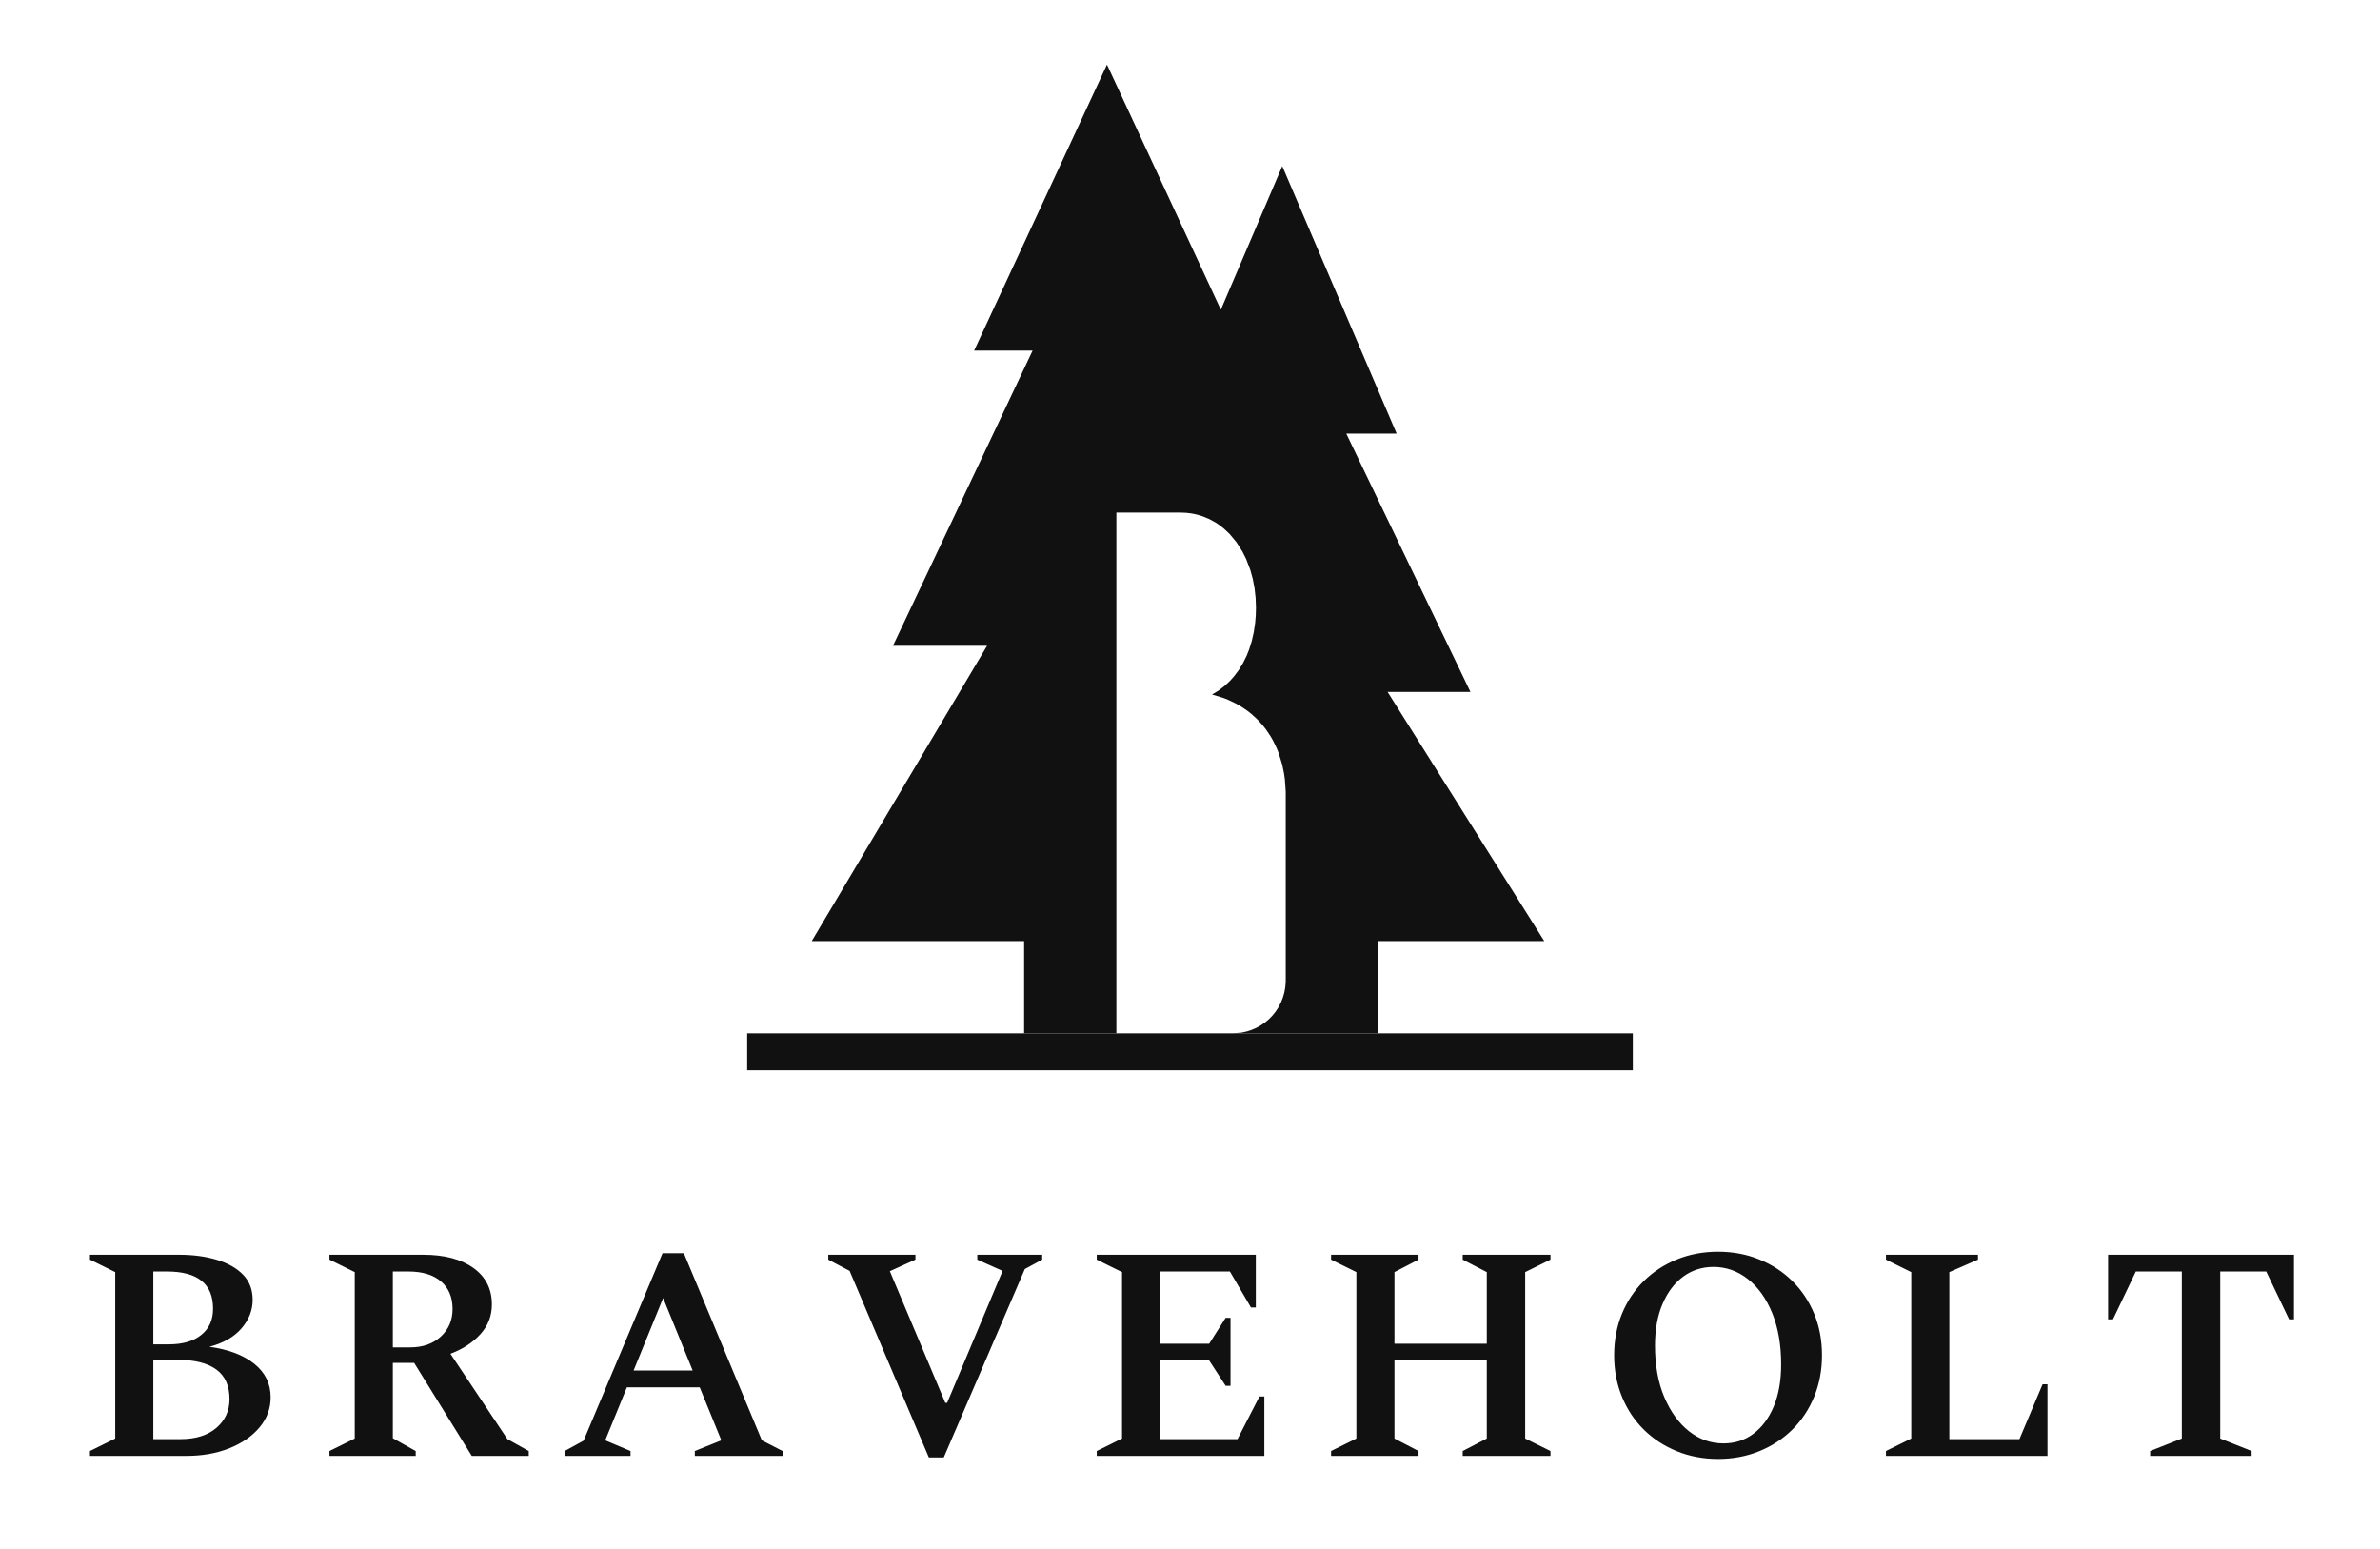
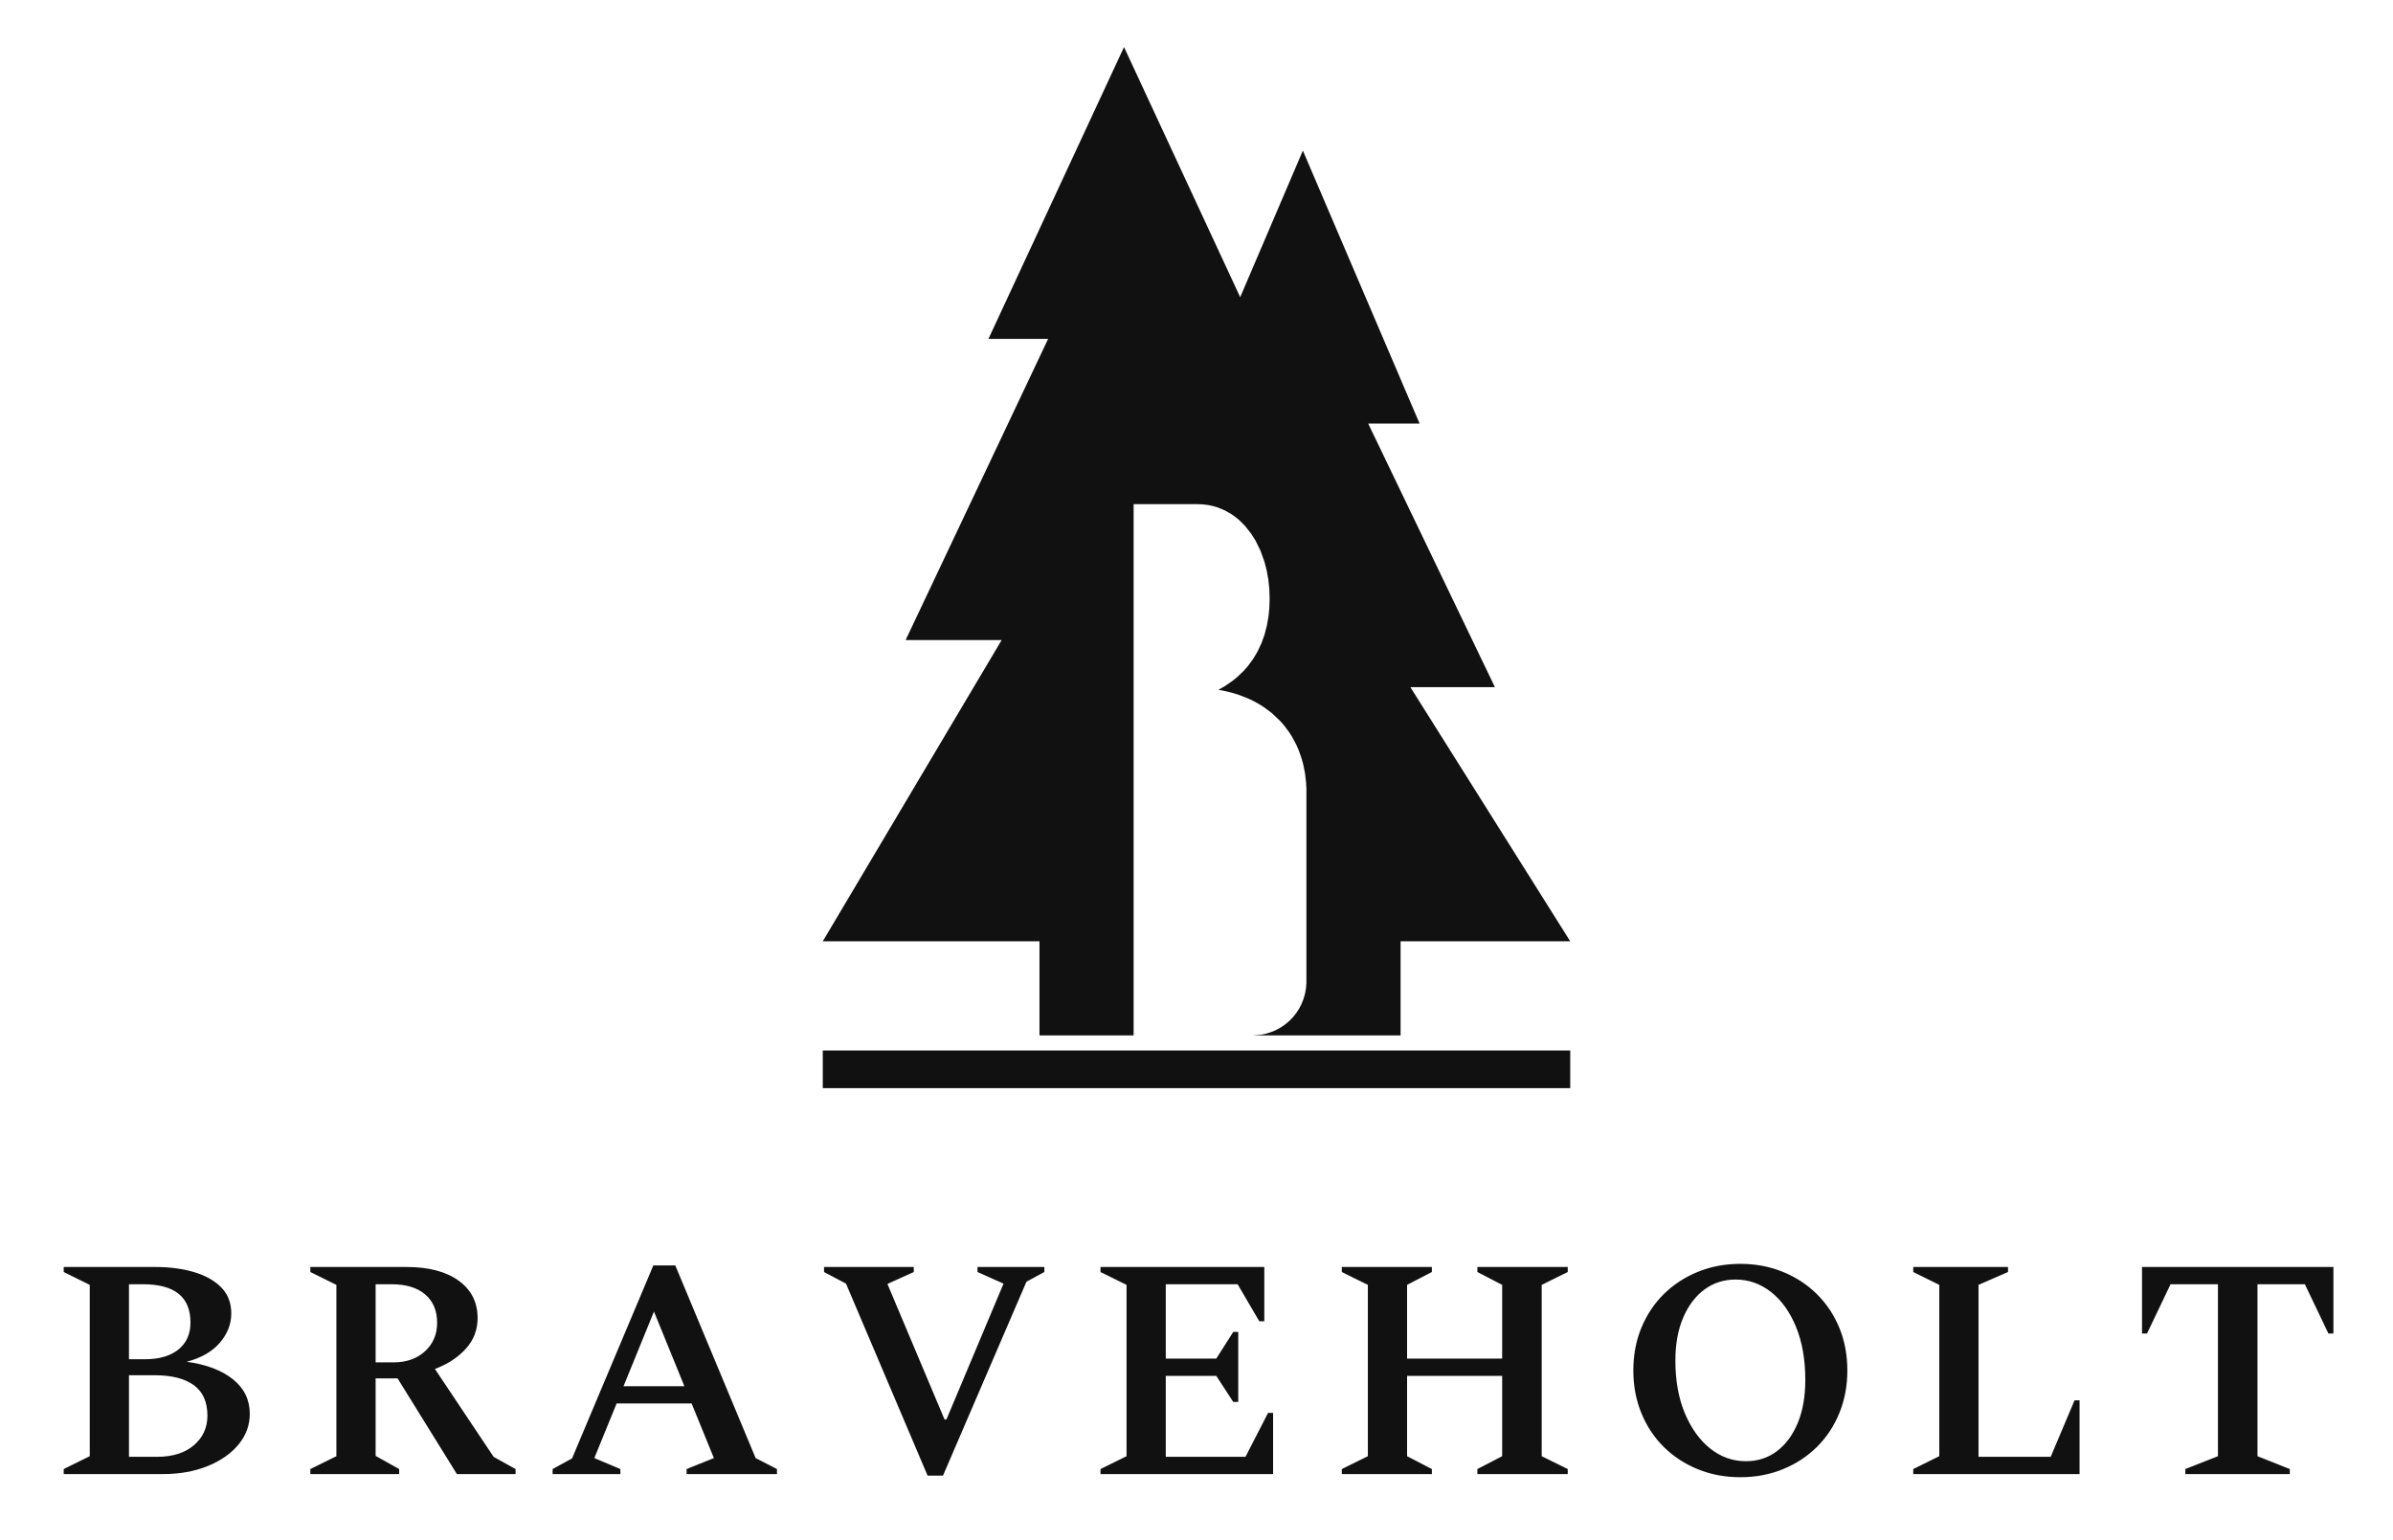
- <svg xmlns="http://www.w3.org/2000/svg" viewBox="-32.495 0 128.990 83.900" role="img" aria-label="Braveholt">
-   <path fill="#111111" fill-rule="evenodd" d="M21.000 35.000 L11.500 51.000 L23.010 51.000 L23.010 56.000 L28.010 56.000 L28.010 27.780 L31.495 27.780 L31.789 27.792 L32.075 27.826 L32.354 27.882 L32.624 27.960 L33.012 28.115 L33.379 28.313 L33.611 28.469 L33.832 28.643 L34.143 28.936 L34.516 29.383 L34.839 29.889 L35.046 30.304 L35.272 30.900 L35.402 31.376 L35.497 31.875 L35.555 32.394 L35.575 32.931 L35.564 33.345 L35.532 33.746 L35.457 34.257 L35.347 34.743 L35.203 35.201 L35.074 35.526 L34.874 35.933 L34.645 36.309 L34.387 36.653 L34.176 36.890 L33.873 37.175 L33.545 37.426 L33.195 37.640 L33.791 37.818 L34.074 37.930 L34.479 38.123 L34.735 38.269 L35.098 38.513 L35.326 38.691 L35.646 38.984 L35.938 39.303 L36.117 39.531 L36.361 39.895 L36.508 40.151 L36.702 40.555 L36.814 40.838 L36.996 41.433 L37.094 41.904 L37.141 42.229 L37.188 42.906 L37.188 53.210 L37.164 53.506 L37.112 53.792 L37.032 54.067 L36.928 54.329 L36.800 54.577 L36.649 54.810 L36.477 55.026 L36.285 55.225 L36.074 55.404 L35.846 55.562 L35.603 55.698 L35.345 55.810 L35.075 55.898 L34.793 55.960 L34.300 56.000 L42.190 56.000 L42.190 51.000 L51.200 51.000 L42.710 37.500 L47.200 37.500 L40.470 23.500 L43.200 23.500 L37.000 9.000 L33.671 16.785 L27.500 3.500 L20.300 19.000 L23.470 19.000 L15.900 35.000Z" />
-   <path fill="#111111" d="M8 56 H56 V58 H8Z" />
-   <path fill="#111111" transform="translate(-28.495 78.900) scale(0.016515)" d="M53 0V-16L136 -57V-603L53 -644V-660H345Q414 -660 469.0 -643.5Q524 -627 555.5 -594.5Q587 -562 587 -512Q587 -461 550.5 -418.5Q514 -376 445 -358Q539 -345 592.5 -302.0Q646 -259 646 -192Q646 -137 609.5 -93.5Q573 -50 510.5 -25.0Q448 0 369 0ZM306 -605H261V-366H312Q380 -366 418.5 -397.0Q457 -428 457 -483Q457 -605 306 -605ZM343 -315H261V-55H350Q425 -55 468.0 -92.0Q511 -129 511 -186Q511 -252 467.5 -283.5Q424 -315 343 -315ZM839.0 0V-16L922.0 -57V-603L839.0 -644V-660H1146.0Q1251.0 -660 1311.5 -616.5Q1372.0 -573 1372.0 -497Q1372.0 -441 1334.5 -399.5Q1297.0 -358 1236.0 -335L1423.0 -55L1493.0 -16V0H1306.0L1117.0 -305H1047.0V-58L1122.0 -16V0ZM1098.0 -605H1047.0V-356H1104.0Q1166.0 -356 1204.5 -391.5Q1243.0 -427 1243.0 -482Q1243.0 -540 1205.0 -572.5Q1167.0 -605 1098.0 -605ZM1611.0 0V-16L1673.0 -50L1932.0 -665H2002.0L2258.0 -51L2326.0 -16V0H2038.0V-16L2125.0 -51L2054.0 -225H1815.0L1744.0 -51L1827.0 -16V0ZM1837.0 -280H2031.0L1934.0 -518ZM2806.0 5 2546.0 -607 2476.0 -644V-660H2762.0V-644L2678.0 -606L2860.0 -174H2866.0L3048.0 -607L2965.0 -644V-660H3178.0V-644L3121.0 -613L2855.0 5ZM3357.0 0V-16L3440.0 -57V-603L3357.0 -644V-660H3879.0V-487H3863.0L3794.0 -605H3565.0V-368H3726.0L3780.0 -453H3796.0V-230H3780.0L3726.0 -313H3565.0V-55H3819.0L3891.0 -195H3907.0V0ZM4126.0 0V-16L4209.0 -57V-603L4126.0 -644V-660H4413.0V-644L4334.0 -603V-368H4637.0V-603L4558.0 -644V-660H4846.0V-644L4763.0 -603V-57L4846.0 -16V0H4558.0V-16L4637.0 -57V-313H4334.0V-57L4413.0 -16V0ZM5396.0 10Q5323.0 10 5260.5 -15.5Q5198.0 -41 5152.0 -86.5Q5106.0 -132 5080.5 -194.5Q5055.0 -257 5055.0 -330Q5055.0 -404 5080.5 -466.0Q5106.0 -528 5152.0 -573.5Q5198.0 -619 5260.5 -644.5Q5323.0 -670 5396.0 -670Q5469.0 -670 5531.5 -644.5Q5594.0 -619 5640.0 -573.5Q5686.0 -528 5711.5 -466.0Q5737.0 -404 5737.0 -330Q5737.0 -257 5711.5 -194.5Q5686.0 -132 5640.0 -86.5Q5594.0 -41 5531.5 -15.5Q5469.0 10 5396.0 10ZM5414.0 -41Q5470.0 -41 5512.5 -73.0Q5555.0 -105 5579.0 -163.0Q5603.0 -221 5603.0 -300Q5603.0 -397 5573.5 -469.0Q5544.0 -541 5493.5 -580.5Q5443.0 -620 5381.0 -620Q5325.0 -620 5282.0 -588.5Q5239.0 -557 5214.0 -499.0Q5189.0 -441 5189.0 -362Q5189.0 -265 5219.5 -193.0Q5250.0 -121 5300.5 -81.0Q5351.0 -41 5414.0 -41ZM5947.0 0V-16L6030.0 -57V-603L5947.0 -644V-660H6249.0V-644L6155.0 -603V-55H6385.0L6461.0 -235H6477.0V0ZM6814.0 0V-16L6918.0 -57V-605H6767.0L6692.0 -448H6676.0V-660H7286.0V-448H7270.0L7195.0 -605H7044.0V-57L7147.0 -16V0Z" />
+ <svg xmlns="http://www.w3.org/2000/svg" viewBox="-32.200 1 127.100 81.800" role="img" aria-label="Braveholt">
+   <path fill="#111111" fill-rule="evenodd" d="M21.000 35.000 L11.500 51.000 L23.010 51.000 L23.010 56.000 L28.010 56.000 L28.010 27.780 L31.410 27.780 L31.693 27.792 L31.967 27.826 L32.233 27.882 L32.490 27.959 L32.858 28.113 L33.204 28.310 L33.422 28.464 L33.629 28.636 L33.919 28.925 L34.265 29.364 L34.493 29.730 L34.753 30.263 L34.960 30.842 L35.079 31.303 L35.165 31.784 L35.217 32.282 L35.235 32.795 L35.216 33.337 L35.176 33.729 L35.089 34.231 L34.964 34.710 L34.801 35.164 L34.600 35.593 L34.363 35.995 L34.088 36.370 L33.858 36.633 L33.519 36.958 L33.241 37.183 L32.840 37.456 L32.515 37.640 L32.890 37.713 L33.250 37.802 L33.594 37.909 L34.083 38.098 L34.389 38.244 L34.680 38.405 L34.955 38.580 L35.339 38.868 L35.795 39.298 L36.000 39.531 L36.277 39.903 L36.441 40.164 L36.658 40.574 L36.782 40.860 L36.938 41.305 L37.021 41.612 L37.115 42.086 L37.171 42.576 L37.188 42.911 L37.188 53.210 L37.164 53.506 L37.112 53.792 L37.032 54.067 L36.928 54.329 L36.800 54.577 L36.649 54.810 L36.477 55.026 L36.285 55.225 L36.074 55.404 L35.846 55.562 L35.603 55.698 L35.345 55.810 L35.075 55.898 L34.793 55.960 L34.300 56.000 L42.190 56.000 L42.190 51.000 L51.200 51.000 L42.710 37.500 L47.200 37.500 L40.470 23.500 L43.200 23.500 L37.000 9.000 L33.671 16.785 L27.500 3.500 L20.300 19.000 L23.470 19.000 L15.900 35.000Z" />
+   <path fill="#111111" d="M11.5 56.8 H51.2 V58.8 H11.5Z" />
+   <path fill="#111111" transform="translate(-29.700 79.300) scale(0.016667)" d="M53 0V-16L136 -57V-603L53 -644V-660H345Q414 -660 469.0 -643.5Q524 -627 555.5 -594.5Q587 -562 587 -512Q587 -461 550.5 -418.5Q514 -376 445 -358Q539 -345 592.5 -302.0Q646 -259 646 -192Q646 -137 609.5 -93.5Q573 -50 510.5 -25.0Q448 0 369 0ZM306 -605H261V-366H312Q380 -366 418.5 -397.0Q457 -428 457 -483Q457 -605 306 -605ZM343 -315H261V-55H350Q425 -55 468.0 -92.0Q511 -129 511 -186Q511 -252 467.5 -283.5Q424 -315 343 -315ZM839.0 0V-16L922.0 -57V-603L839.0 -644V-660H1146.0Q1251.0 -660 1311.5 -616.5Q1372.0 -573 1372.0 -497Q1372.0 -441 1334.5 -399.5Q1297.0 -358 1236.0 -335L1423.0 -55L1493.0 -16V0H1306.0L1117.0 -305H1047.0V-58L1122.0 -16V0ZM1098.0 -605H1047.0V-356H1104.0Q1166.0 -356 1204.5 -391.5Q1243.0 -427 1243.0 -482Q1243.0 -540 1205.0 -572.5Q1167.0 -605 1098.0 -605ZM1611.0 0V-16L1673.0 -50L1932.0 -665H2002.0L2258.0 -51L2326.0 -16V0H2038.0V-16L2125.0 -51L2054.0 -225H1815.0L1744.0 -51L1827.0 -16V0ZM1837.0 -280H2031.0L1934.0 -518ZM2806.0 5 2546.0 -607 2476.0 -644V-660H2762.0V-644L2678.0 -606L2860.0 -174H2866.0L3048.0 -607L2965.0 -644V-660H3178.0V-644L3121.0 -613L2855.0 5ZM3357.0 0V-16L3440.0 -57V-603L3357.0 -644V-660H3879.0V-487H3863.0L3794.0 -605H3565.0V-368H3726.0L3780.0 -453H3796.0V-230H3780.0L3726.0 -313H3565.0V-55H3819.0L3891.0 -195H3907.0V0ZM4126.0 0V-16L4209.0 -57V-603L4126.0 -644V-660H4413.0V-644L4334.0 -603V-368H4637.0V-603L4558.0 -644V-660H4846.0V-644L4763.0 -603V-57L4846.0 -16V0H4558.0V-16L4637.0 -57V-313H4334.0V-57L4413.0 -16V0ZM5396.0 10Q5323.0 10 5260.5 -15.5Q5198.0 -41 5152.0 -86.5Q5106.0 -132 5080.5 -194.5Q5055.0 -257 5055.0 -330Q5055.0 -404 5080.5 -466.0Q5106.0 -528 5152.0 -573.5Q5198.0 -619 5260.5 -644.5Q5323.0 -670 5396.0 -670Q5469.0 -670 5531.5 -644.5Q5594.0 -619 5640.0 -573.5Q5686.0 -528 5711.5 -466.0Q5737.0 -404 5737.0 -330Q5737.0 -257 5711.5 -194.5Q5686.0 -132 5640.0 -86.5Q5594.0 -41 5531.5 -15.5Q5469.0 10 5396.0 10ZM5414.0 -41Q5470.0 -41 5512.5 -73.0Q5555.0 -105 5579.0 -163.0Q5603.0 -221 5603.0 -300Q5603.0 -397 5573.5 -469.0Q5544.0 -541 5493.5 -580.5Q5443.0 -620 5381.0 -620Q5325.0 -620 5282.0 -588.5Q5239.0 -557 5214.0 -499.0Q5189.0 -441 5189.0 -362Q5189.0 -265 5219.5 -193.0Q5250.0 -121 5300.5 -81.0Q5351.0 -41 5414.0 -41ZM5947.0 0V-16L6030.0 -57V-603L5947.0 -644V-660H6249.0V-644L6155.0 -603V-55H6385.0L6461.0 -235H6477.0V0ZM6814.0 0V-16L6918.0 -57V-605H6767.0L6692.0 -448H6676.0V-660H7286.0V-448H7270.0L7195.0 -605H7044.0V-57L7147.0 -16V0Z" />
</svg>
